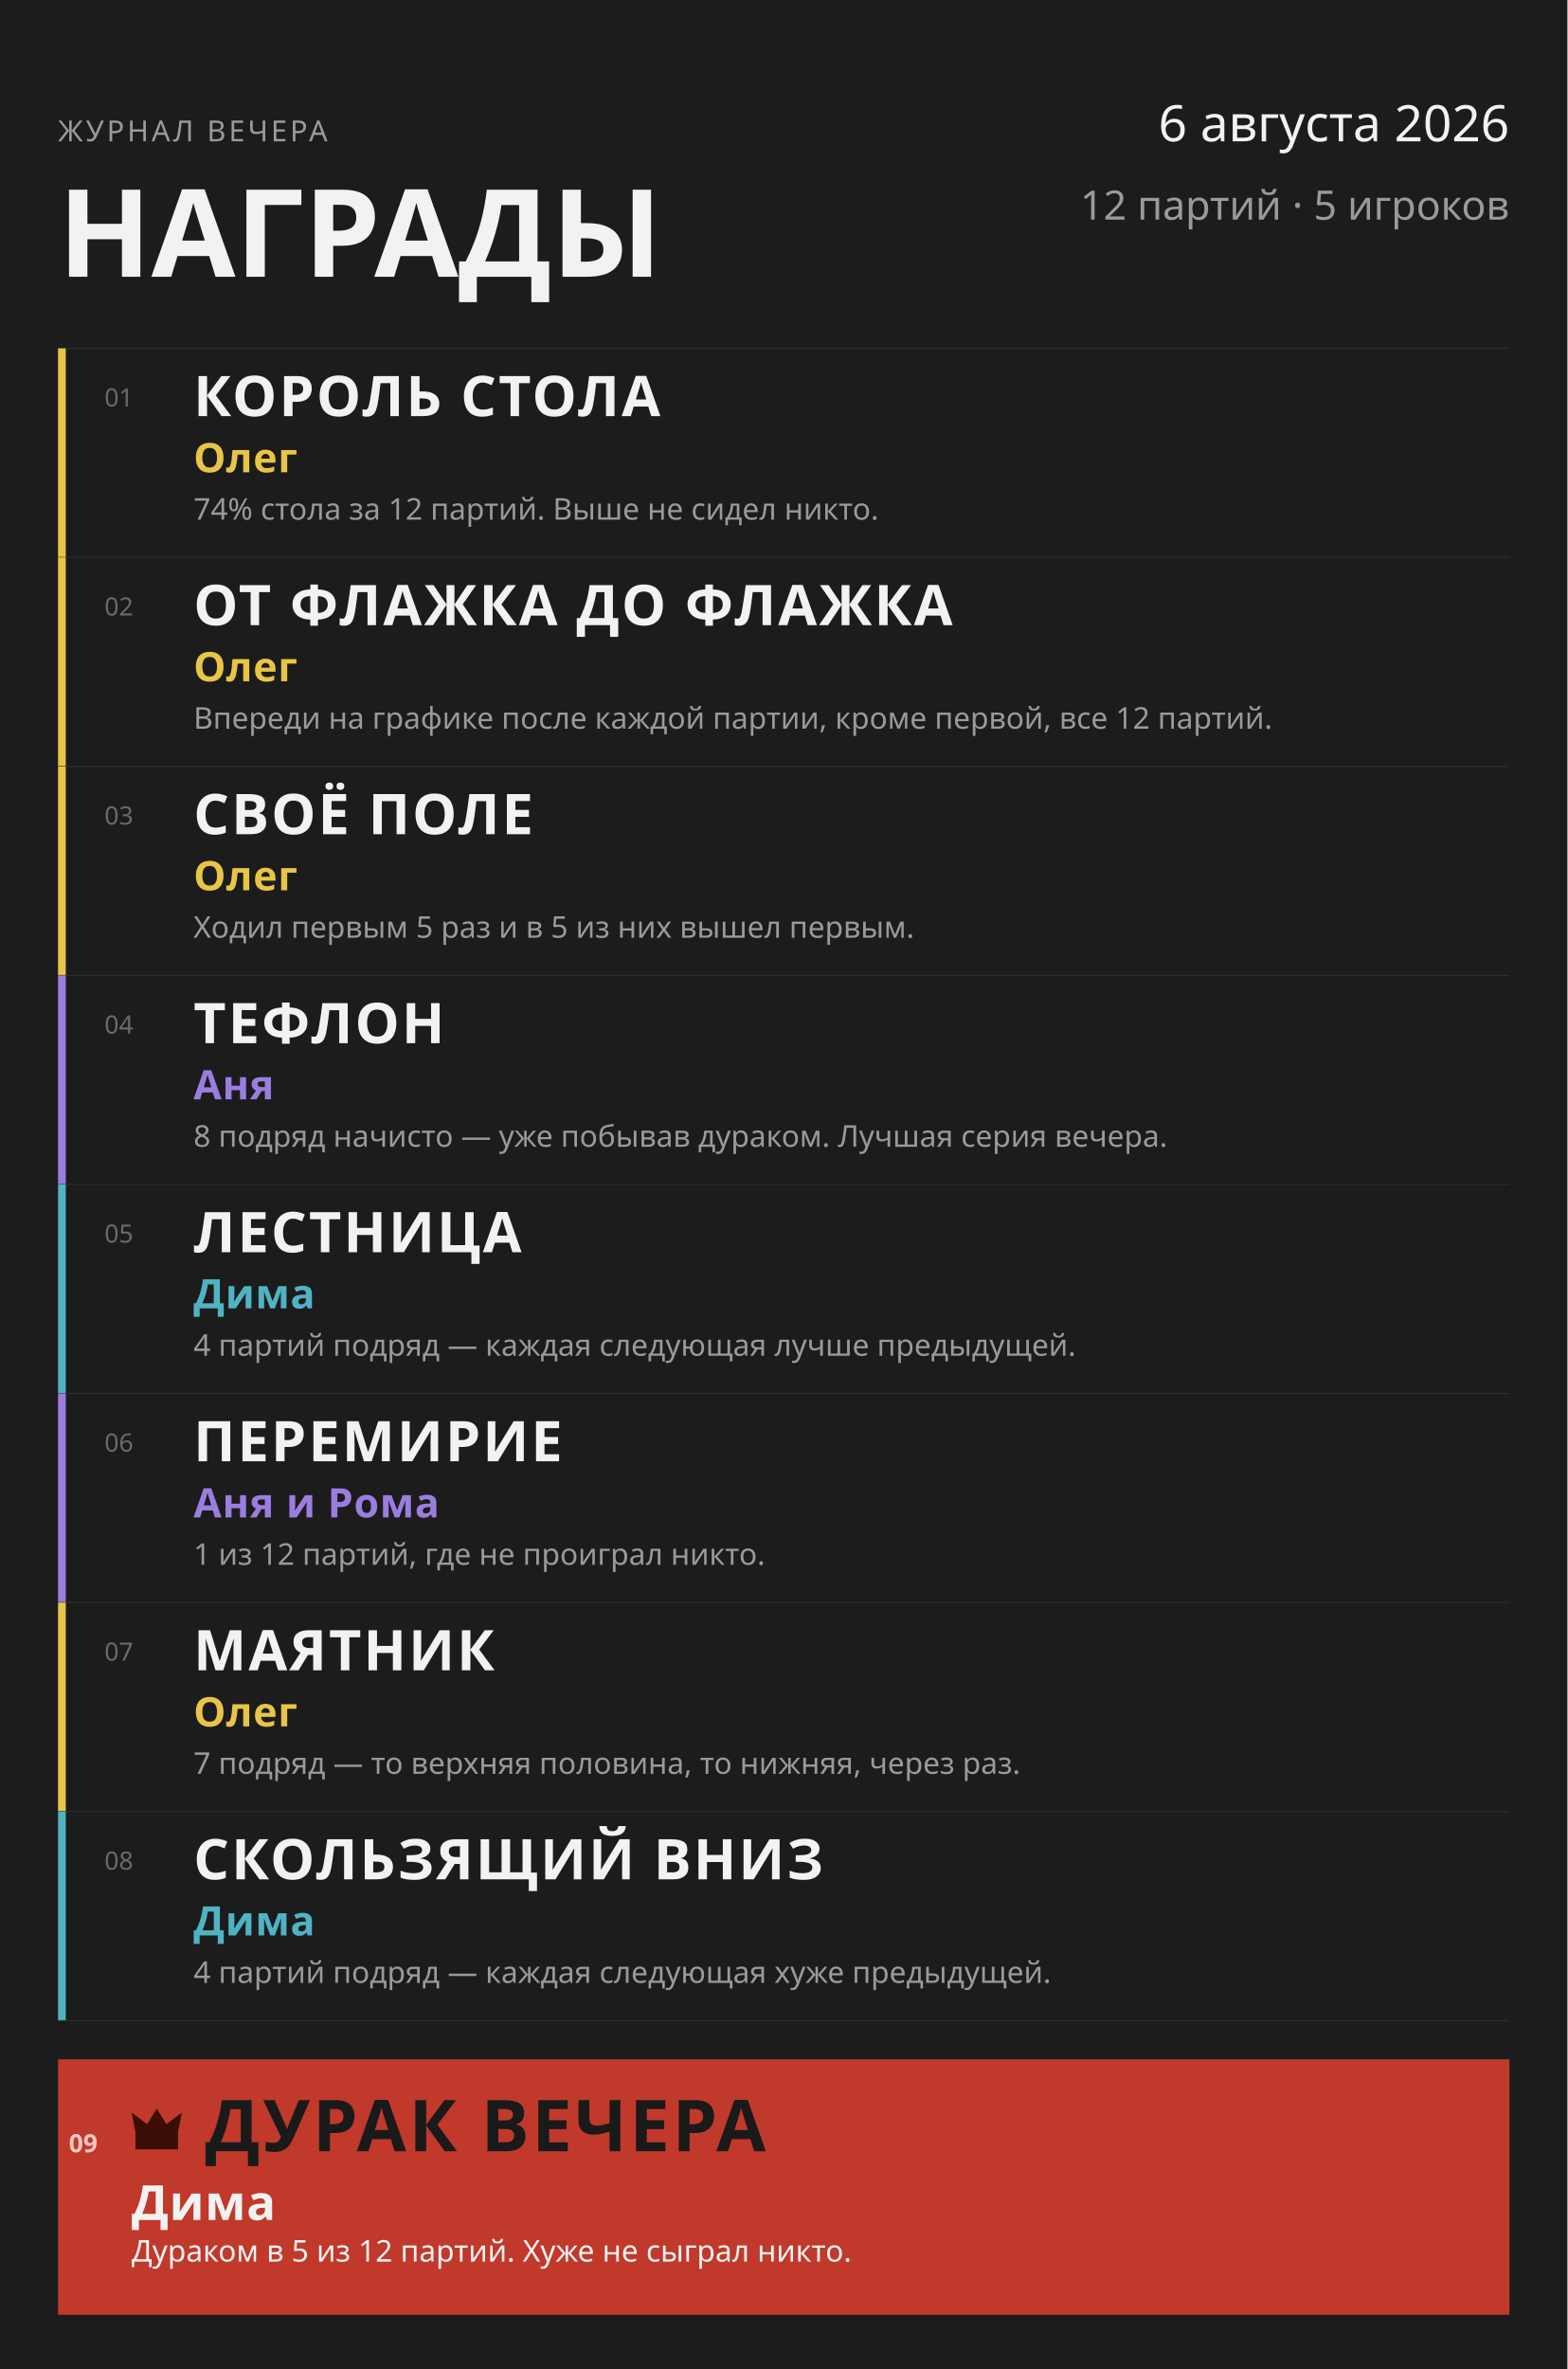
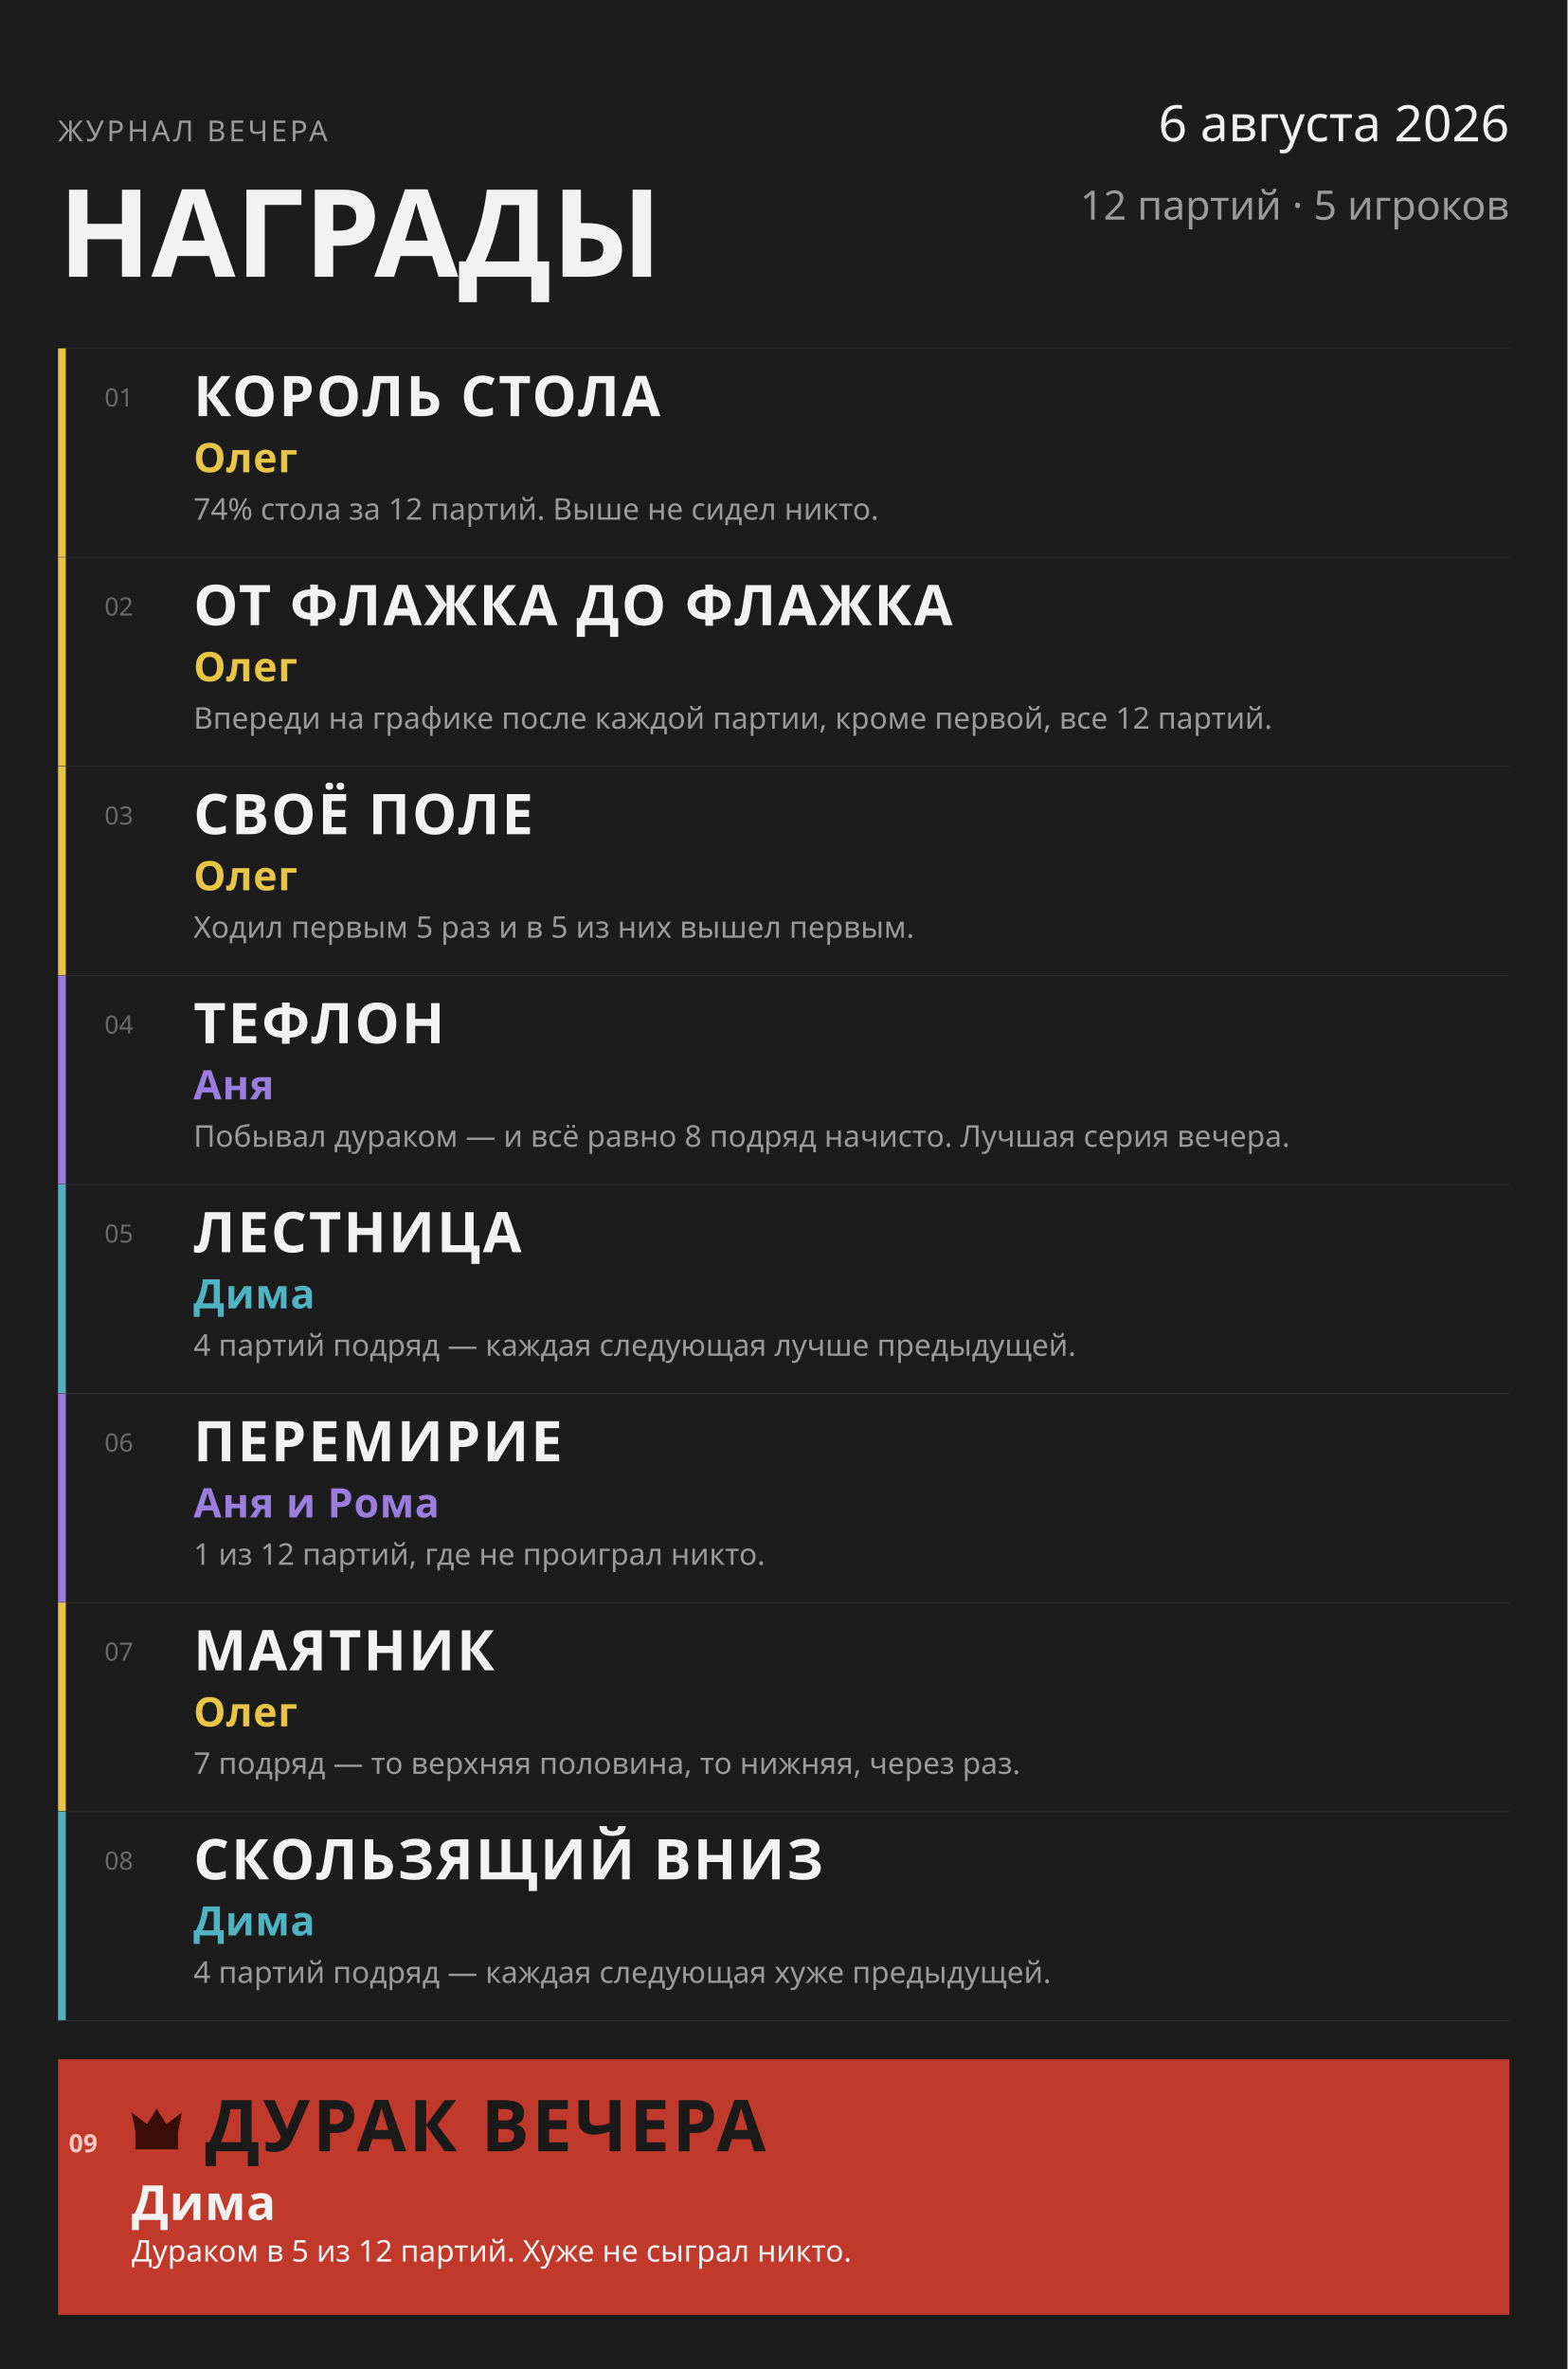
<svg xmlns="http://www.w3.org/2000/svg" width="1620" height="2448" viewBox="0 0 1620 2448">
  <rect x="0" y="0" width="1620" height="2448" fill="#1c1c1c" />
  <text x="60" y="146" fill="#9a9a9a" font-family="Noto Sans" font-size="30" letter-spacing="3">ЖУРНАЛ ВЕЧЕРА</text>
  <text x="60" y="286" fill="#f2f2f2" font-family="Noto Sans" font-weight="bold" font-size="126">НАГРАДЫ</text>
  <text x="1560" y="146" fill="#f2f2f2" font-family="Noto Sans" font-size="52" text-anchor="end">6 августа 2026</text>
  <text x="1560" y="227" fill="#9a9a9a" font-family="Noto Sans" font-size="42" text-anchor="end">12 партий · 5 игроков</text>
  <line x1="60" y1="360" x2="1560" y2="360" stroke="#2e2e2e" stroke-width="1" />
  <rect x="60" y="360" width="8" height="216" fill="#e8c547" />
  <text x="108" y="420" fill="#6a6a6a" font-family="Noto Sans" font-size="26">01</text>
  <text x="200" y="430" fill="#f2f2f2" font-family="Noto Sans" font-weight="bold" font-size="58" letter-spacing="2.2">КОРОЛЬ СТОЛА</text>
  <text x="200" y="488" fill="#e8c547" font-family="Noto Sans" font-weight="bold" font-size="42" letter-spacing="0.8">Олег</text>
  <text x="200" y="537" fill="#9a9a9a" font-family="Noto Sans" font-size="31">74% стола за 12 партий. Выше не сидел никто.</text>
  <line x1="60" y1="576" x2="1560" y2="576" stroke="#2e2e2e" stroke-width="1" />
  <rect x="60" y="576" width="8" height="216" fill="#e8c547" />
  <text x="108" y="636" fill="#6a6a6a" font-family="Noto Sans" font-size="26">02</text>
  <text x="200" y="646" fill="#f2f2f2" font-family="Noto Sans" font-weight="bold" font-size="58" letter-spacing="2.2">ОТ ФЛАЖКА ДО ФЛАЖКА</text>
  <text x="200" y="704" fill="#e8c547" font-family="Noto Sans" font-weight="bold" font-size="42" letter-spacing="0.8">Олег</text>
  <text x="200" y="753" fill="#9a9a9a" font-family="Noto Sans" font-size="31">Впереди на графике после каждой партии, кроме первой, все 12 партий.</text>
  <line x1="60" y1="792" x2="1560" y2="792" stroke="#2e2e2e" stroke-width="1" />
  <rect x="60" y="792" width="8" height="216" fill="#e8c547" />
  <text x="108" y="852" fill="#6a6a6a" font-family="Noto Sans" font-size="26">03</text>
  <text x="200" y="862" fill="#f2f2f2" font-family="Noto Sans" font-weight="bold" font-size="58" letter-spacing="2.2">СВОЁ ПОЛЕ</text>
  <text x="200" y="920" fill="#e8c547" font-family="Noto Sans" font-weight="bold" font-size="42" letter-spacing="0.8">Олег</text>
  <text x="200" y="969" fill="#9a9a9a" font-family="Noto Sans" font-size="31">Ходил первым 5 раз и в 5 из них вышел первым.</text>
  <line x1="60" y1="1008" x2="1560" y2="1008" stroke="#2e2e2e" stroke-width="1" />
  <rect x="60" y="1008" width="8" height="216" fill="#9b7de0" />
  <text x="108" y="1068" fill="#6a6a6a" font-family="Noto Sans" font-size="26">04</text>
  <text x="200" y="1078" fill="#f2f2f2" font-family="Noto Sans" font-weight="bold" font-size="58" letter-spacing="2.2">ТЕФЛОН</text>
  <text x="200" y="1136" fill="#9b7de0" font-family="Noto Sans" font-weight="bold" font-size="42" letter-spacing="0.8">Аня</text>
-   <text x="200" y="1185" fill="#9a9a9a" font-family="Noto Sans" font-size="31">8 подряд начисто — уже побывав дураком. Лучшая серия вечера.</text>
+   <text x="200" y="1185" fill="#9a9a9a" font-family="Noto Sans" font-size="31">Побывал дураком — и всё равно 8 подряд начисто. Лучшая серия вечера.</text>
  <line x1="60" y1="1224" x2="1560" y2="1224" stroke="#2e2e2e" stroke-width="1" />
  <rect x="60" y="1224" width="8" height="216" fill="#4fb3c4" />
  <text x="108" y="1284" fill="#6a6a6a" font-family="Noto Sans" font-size="26">05</text>
  <text x="200" y="1294" fill="#f2f2f2" font-family="Noto Sans" font-weight="bold" font-size="58" letter-spacing="2.2">ЛЕСТНИЦА</text>
  <text x="200" y="1352" fill="#4fb3c4" font-family="Noto Sans" font-weight="bold" font-size="42" letter-spacing="0.8">Дима</text>
  <text x="200" y="1401" fill="#9a9a9a" font-family="Noto Sans" font-size="31">4 партий подряд — каждая следующая лучше предыдущей.</text>
  <line x1="60" y1="1440" x2="1560" y2="1440" stroke="#2e2e2e" stroke-width="1" />
  <rect x="60" y="1440" width="8" height="216" fill="#9b7de0" />
  <text x="108" y="1500" fill="#6a6a6a" font-family="Noto Sans" font-size="26">06</text>
  <text x="200" y="1510" fill="#f2f2f2" font-family="Noto Sans" font-weight="bold" font-size="58" letter-spacing="2.2">ПЕРЕМИРИЕ</text>
  <text x="200" y="1568" fill="#9b7de0" font-family="Noto Sans" font-weight="bold" font-size="42" letter-spacing="0.8">Аня и Рома</text>
  <text x="200" y="1617" fill="#9a9a9a" font-family="Noto Sans" font-size="31">1 из 12 партий, где не проиграл никто.</text>
  <line x1="60" y1="1656" x2="1560" y2="1656" stroke="#2e2e2e" stroke-width="1" />
  <rect x="60" y="1656" width="8" height="216" fill="#e8c547" />
  <text x="108" y="1716" fill="#6a6a6a" font-family="Noto Sans" font-size="26">07</text>
  <text x="200" y="1726" fill="#f2f2f2" font-family="Noto Sans" font-weight="bold" font-size="58" letter-spacing="2.2">МАЯТНИК</text>
  <text x="200" y="1784" fill="#e8c547" font-family="Noto Sans" font-weight="bold" font-size="42" letter-spacing="0.8">Олег</text>
  <text x="200" y="1833" fill="#9a9a9a" font-family="Noto Sans" font-size="31">7 подряд — то верхняя половина, то нижняя, через раз.</text>
  <line x1="60" y1="1872" x2="1560" y2="1872" stroke="#2e2e2e" stroke-width="1" />
  <rect x="60" y="1872" width="8" height="216" fill="#4fb3c4" />
  <text x="108" y="1932" fill="#6a6a6a" font-family="Noto Sans" font-size="26">08</text>
  <text x="200" y="1942" fill="#f2f2f2" font-family="Noto Sans" font-weight="bold" font-size="58" letter-spacing="2.2">СКОЛЬЗЯЩИЙ ВНИЗ</text>
  <text x="200" y="2000" fill="#4fb3c4" font-family="Noto Sans" font-weight="bold" font-size="42" letter-spacing="0.8">Дима</text>
  <text x="200" y="2049" fill="#9a9a9a" font-family="Noto Sans" font-size="31">4 партий подряд — каждая следующая хуже предыдущей.</text>
  <line x1="60" y1="2088" x2="1560" y2="2088" stroke="#2e2e2e" stroke-width="1" />
  <rect x="60" y="2128" width="1500" height="264" fill="#c0392b" />
  <text x="86" y="2224" fill="#f7c9c2" font-family="Noto Sans" font-weight="bold" font-size="26" text-anchor="middle">09</text>
  <path d="M2 21 L2 12 L0 2 L8 8 L13 0 L18 8 L26 2 L24 12 L24 21 Z" fill="#3a0e07" transform="translate(136 2179) scale(2)" />
  <text x="212" y="2223" fill="#1a1a1a" font-family="Noto Sans" font-weight="bold" font-size="74" letter-spacing="2.8">ДУРАК ВЕЧЕРА</text>
  <text x="136" y="2294" fill="#f2f2f2" font-family="Noto Sans" font-weight="bold" font-size="50" letter-spacing="0.8">Дима</text>
  <text x="136" y="2337" fill="#f2f2f2" font-family="Noto Sans" font-size="31">Дураком в 5 из 12 партий. Хуже не сыграл никто.</text>
</svg>
